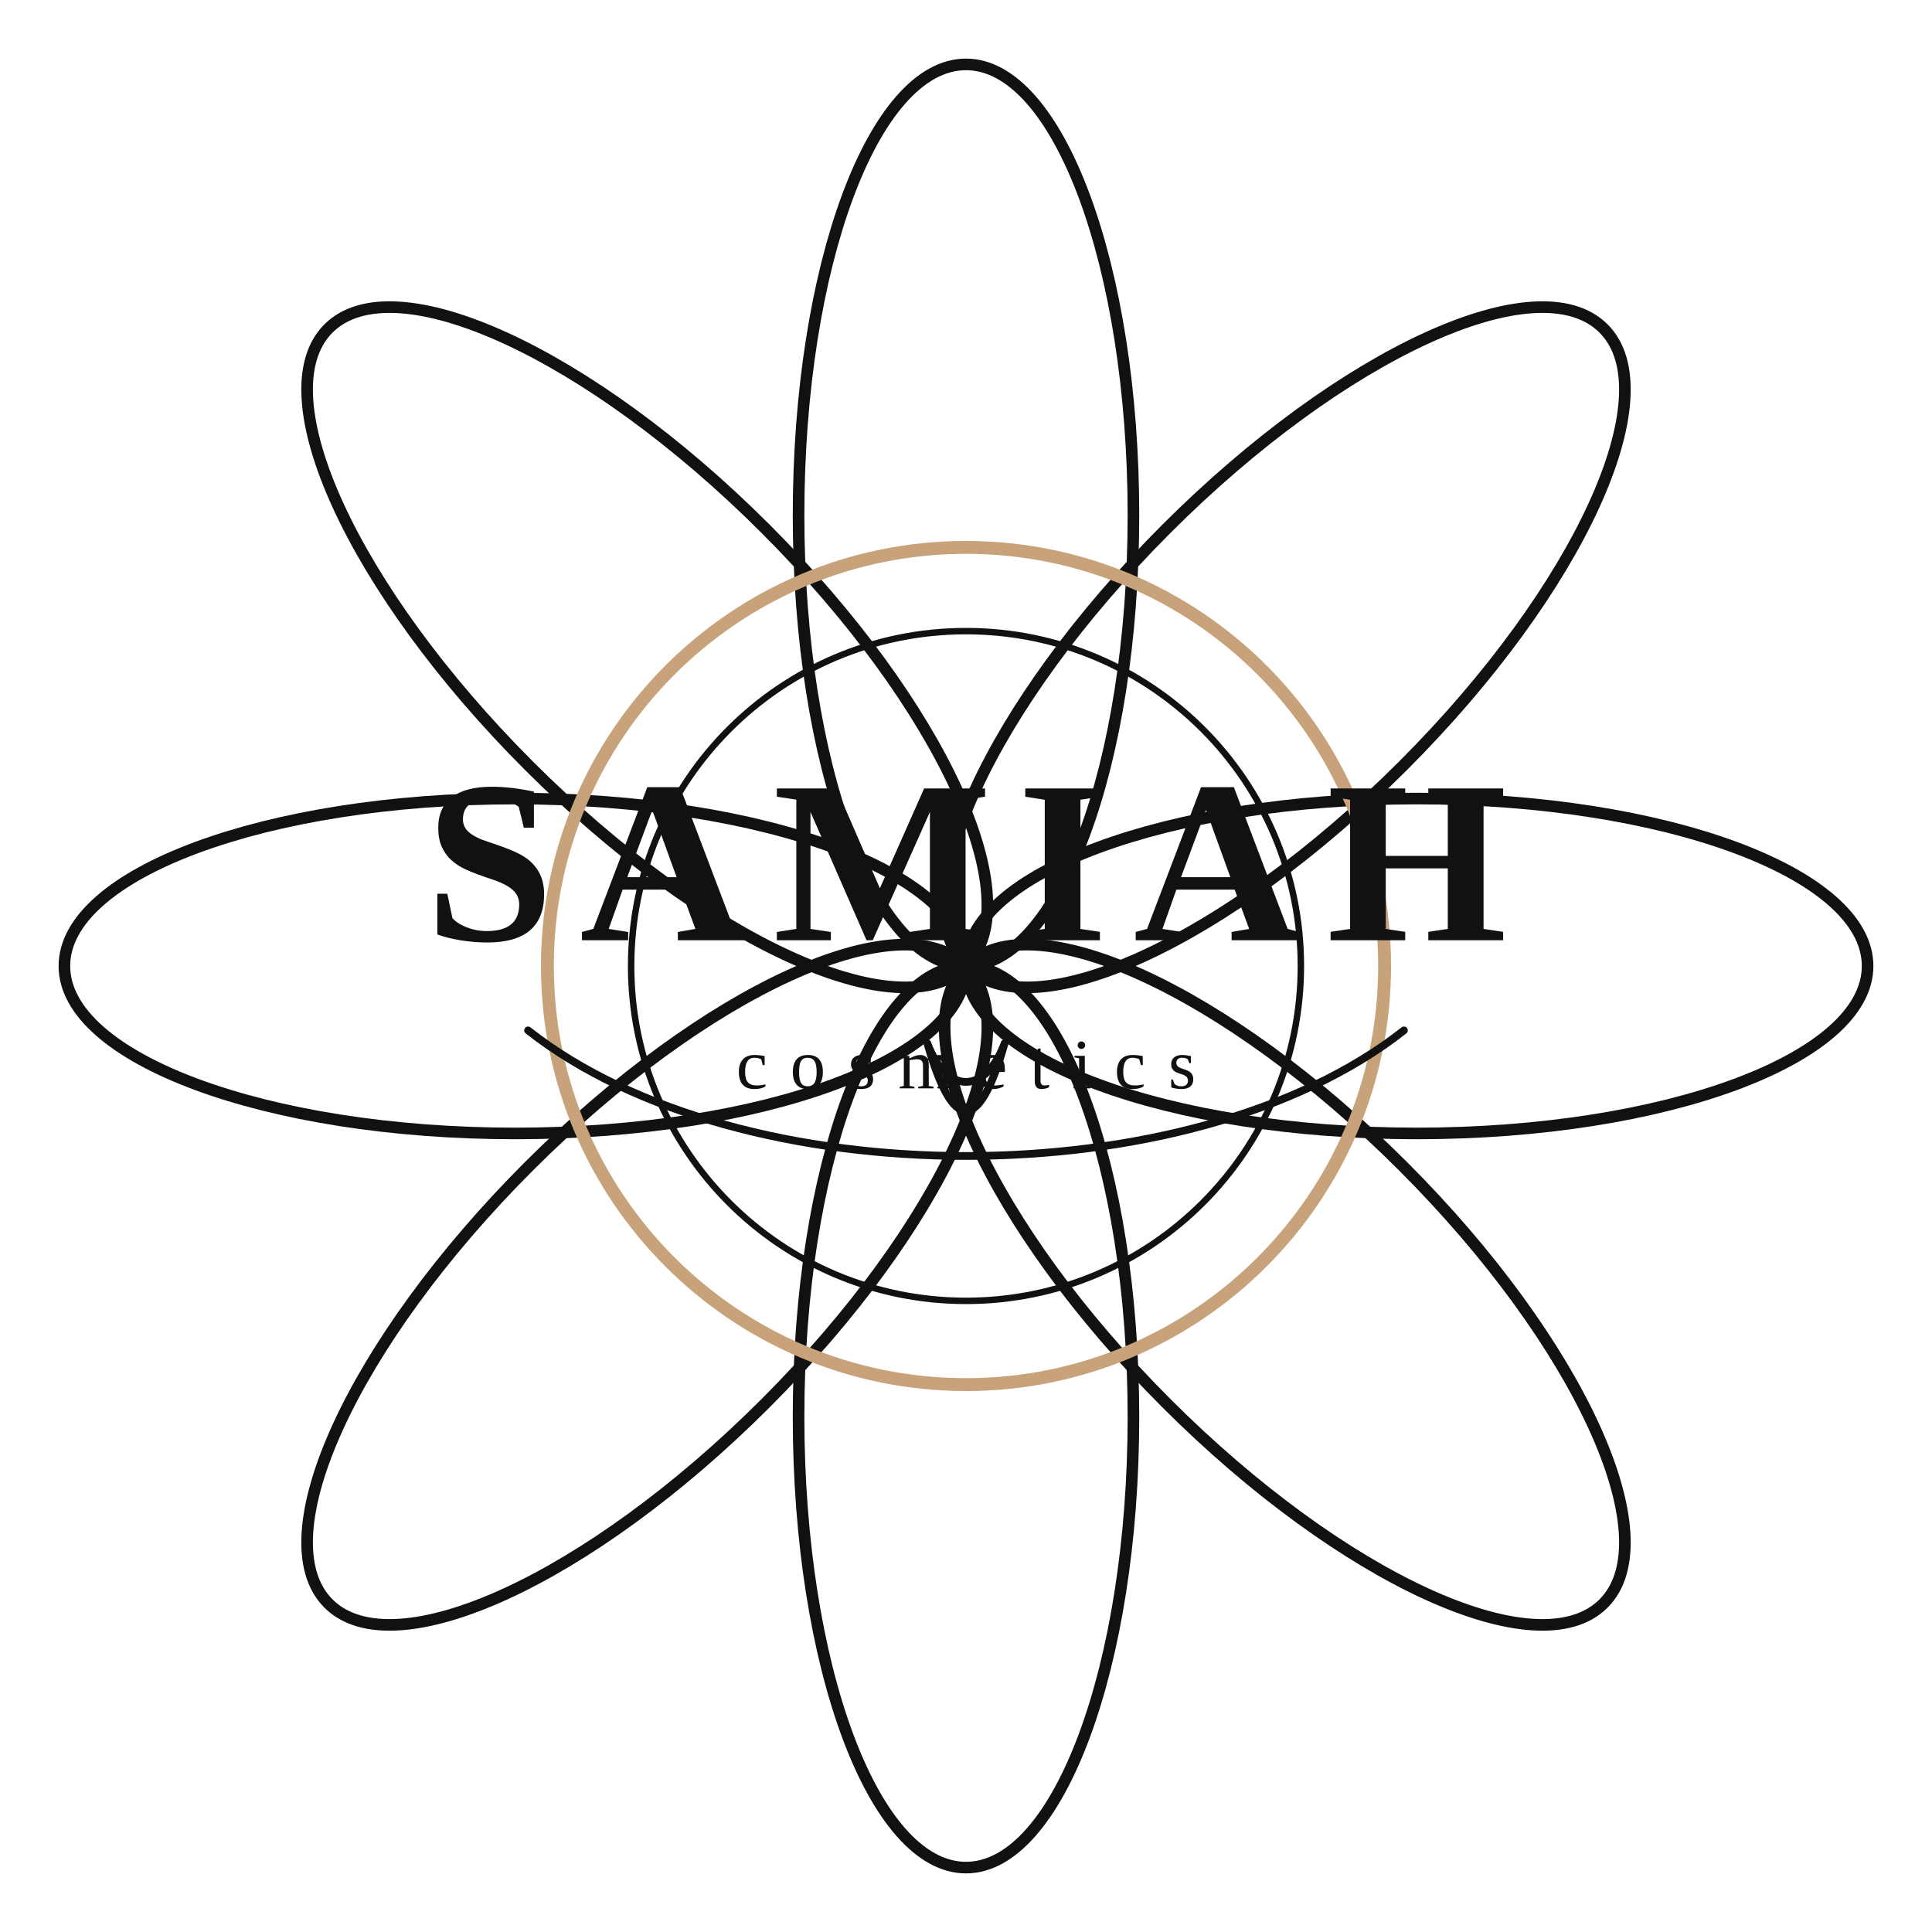
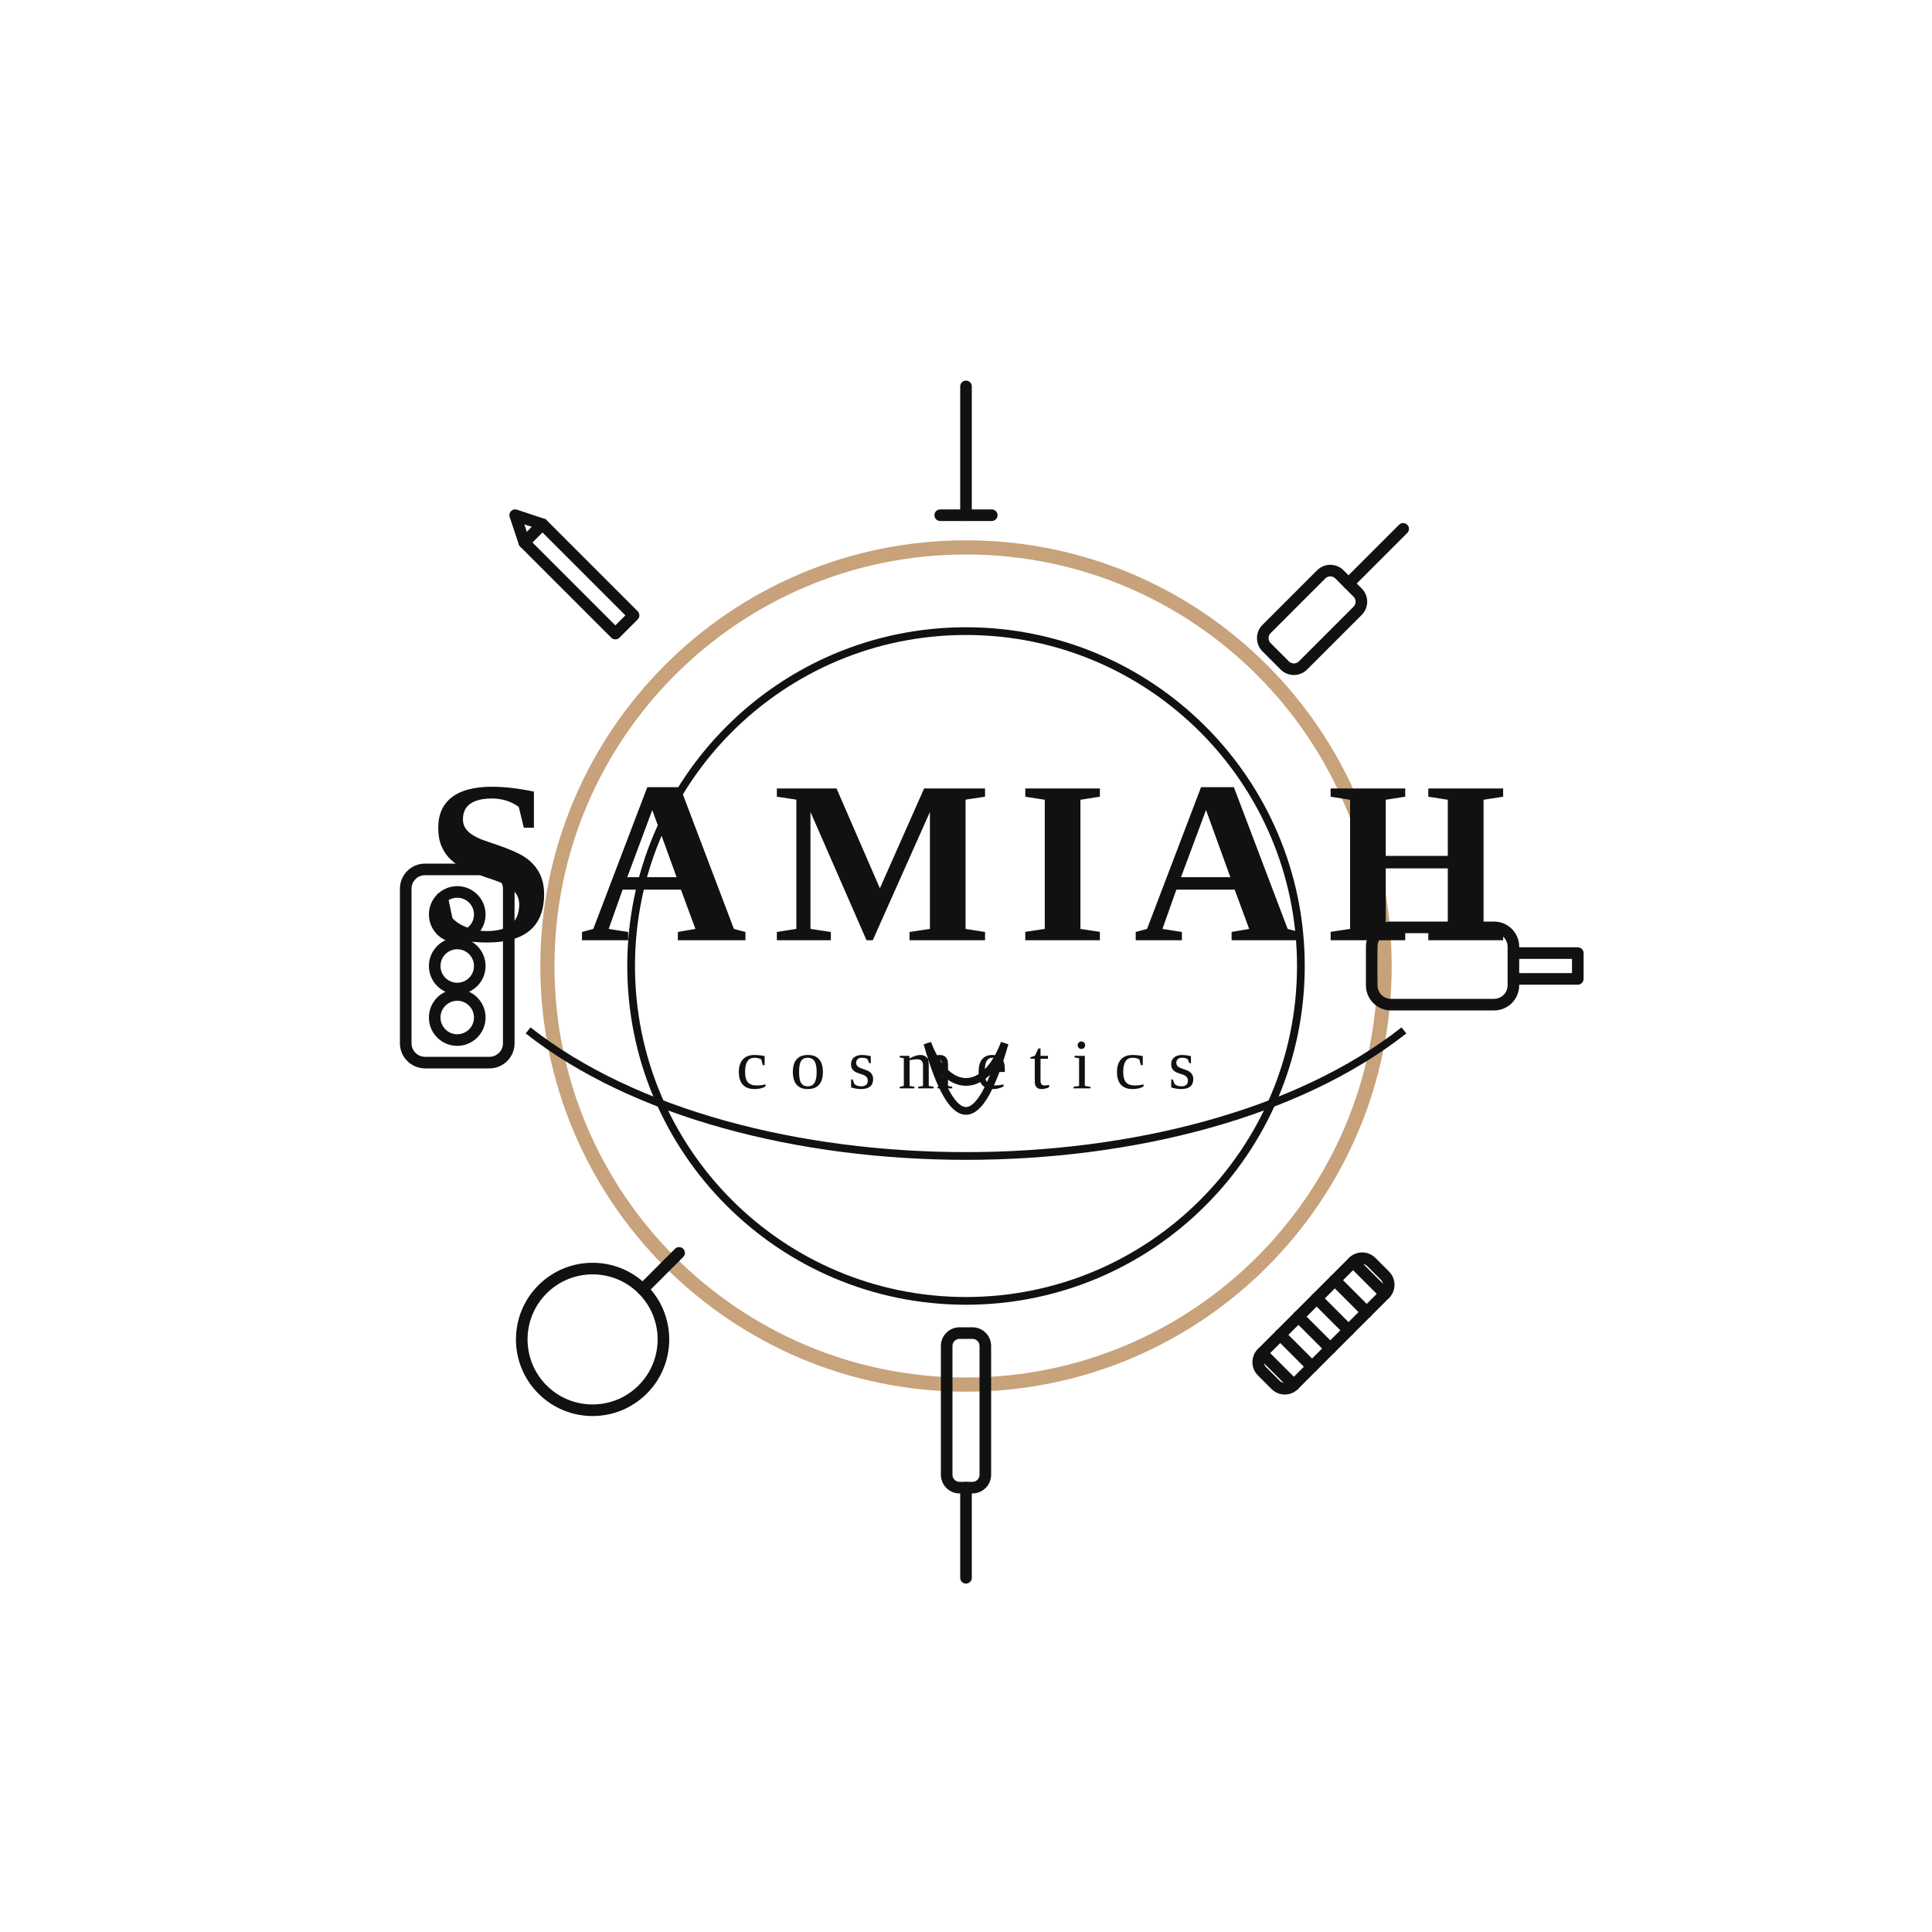
- <svg xmlns="http://www.w3.org/2000/svg" width="3000" height="3000" viewBox="0 0 3000 3000" aria-label="Samiah Cosmetics - Flower Logo">
+ <svg xmlns="http://www.w3.org/2000/svg" width="3000" height="3000" viewBox="0 0 3000 3000" aria-label="Samiah Cosmetics - Tools Logo">
  <g transform="translate(1500,1500)">
-     <g fill="none" stroke-linecap="round" stroke-linejoin="round">
-       <g stroke="#111111" stroke-width="18">
-         <ellipse cx="0" cy="-700" rx="260" ry="700" transform="rotate(0)" />
-         <ellipse cx="0" cy="-700" rx="260" ry="700" transform="rotate(45)" />
-         <ellipse cx="0" cy="-700" rx="260" ry="700" transform="rotate(90)" />
-         <ellipse cx="0" cy="-700" rx="260" ry="700" transform="rotate(135)" />
-         <ellipse cx="0" cy="-700" rx="260" ry="700" transform="rotate(180)" />
-         <ellipse cx="0" cy="-700" rx="260" ry="700" transform="rotate(225)" />
-         <ellipse cx="0" cy="-700" rx="260" ry="700" transform="rotate(270)" />
-         <ellipse cx="0" cy="-700" rx="260" ry="700" transform="rotate(315)" />
+     <circle cx="0" cy="0" r="650" fill="none" stroke="#C7A27A" stroke-width="22" />
+     <circle cx="0" cy="0" r="520" fill="none" stroke="#111" stroke-width="12" />
+     <g stroke="#111" stroke-width="18" fill="none" stroke-linecap="round" stroke-linejoin="round">
+       <g transform="rotate(0)">
+         <path d="M0 -900 v200" />
+         <path d="M-40 -700 h80" />
      </g>
-       <circle cx="0" cy="0" r="650" stroke="#C7A27A" stroke-width="20" />
-       <circle cx="0" cy="0" r="520" stroke="#111111" stroke-width="10" />
+       <g transform="rotate(45)">
+         <rect x="-40" y="-840" width="80" height="160" rx="20" />
+         <path d="M0 -840 v-120" />
+       </g>
+       <g transform="rotate(90)">
+         <rect x="-60" y="-850" width="120" height="220" rx="30" />
+         <path d="M-20 -850 v-100 h40 v100" />
+       </g>
+       <g transform="rotate(135)">
+         <rect x="-120" y="-820" width="240" height="70" rx="20" />
+         <line x1="-100" y1="-820" x2="-100" y2="-750" />
+         <line x1="-60" y1="-820" x2="-60" y2="-750" />
+         <line x1="-20" y1="-820" x2="-20" y2="-750" />
+         <line x1="20" y1="-820" x2="20" y2="-750" />
+         <line x1="60" y1="-820" x2="60" y2="-750" />
+         <line x1="100" y1="-820" x2="100" y2="-750" />
+       </g>
+       <g transform="rotate(180)">
+         <rect x="-30" y="-810" width="60" height="240" rx="20" />
+         <line x1="0" y1="-810" x2="0" y2="-950" />
+       </g>
+       <g transform="rotate(225)">
+         <circle cx="0" cy="-820" r="110" />
+         <line x1="0" y1="-710" x2="0" y2="-630" />
+       </g>
+       <g transform="rotate(270)">
+         <rect x="-150" y="-870" width="300" height="160" rx="30" />
+         <circle cx="-80" cy="-790" r="35" />
+         <circle cx="0" cy="-790" r="35" />
+         <circle cx="80" cy="-790" r="35" />
+       </g>
+       <g transform="rotate(315)">
+         <path d="M-20 -950 L20 -950 L20 -750 L-20 -750 Z" />
+         <path d="M-20 -950 L0 -990 L20 -950" />
+       </g>
    </g>
-     <g fill="#111111" font-family="Garamond, Georgia, 'Times New Roman', serif">
+     <g fill="#111" font-family="Garamond, Georgia, 'Times New Roman', serif">
      <text x="0" y="-40" font-size="360" font-weight="600" letter-spacing="40" text-anchor="middle">
        SAMIAH
      </text>
      <text x="0" y="190" font-size="110" letter-spacing="35" text-anchor="middle" style="text-transform:lowercase;">
        cosmetics
      </text>
    </g>
-     <g fill="none" stroke="#111111" stroke-width="12" stroke-linecap="round" stroke-linejoin="round">
-       <path d="         M -680,100         C -350,360 350,360 680,100" />
-       <path d="         M -60,120         C -20,260  20,260  60,120         C 30,200  -30,200  -60,120 Z" />
+     <g fill="none" stroke="#111" stroke-width="12">
+       <path d="M -680,100  C -350,360 350,360 680,100" />
+       <path d="M -60,120 C -20,260 20,260 60,120 C 30,200 -30,200 -60,120 Z" />
    </g>
  </g>
</svg>
